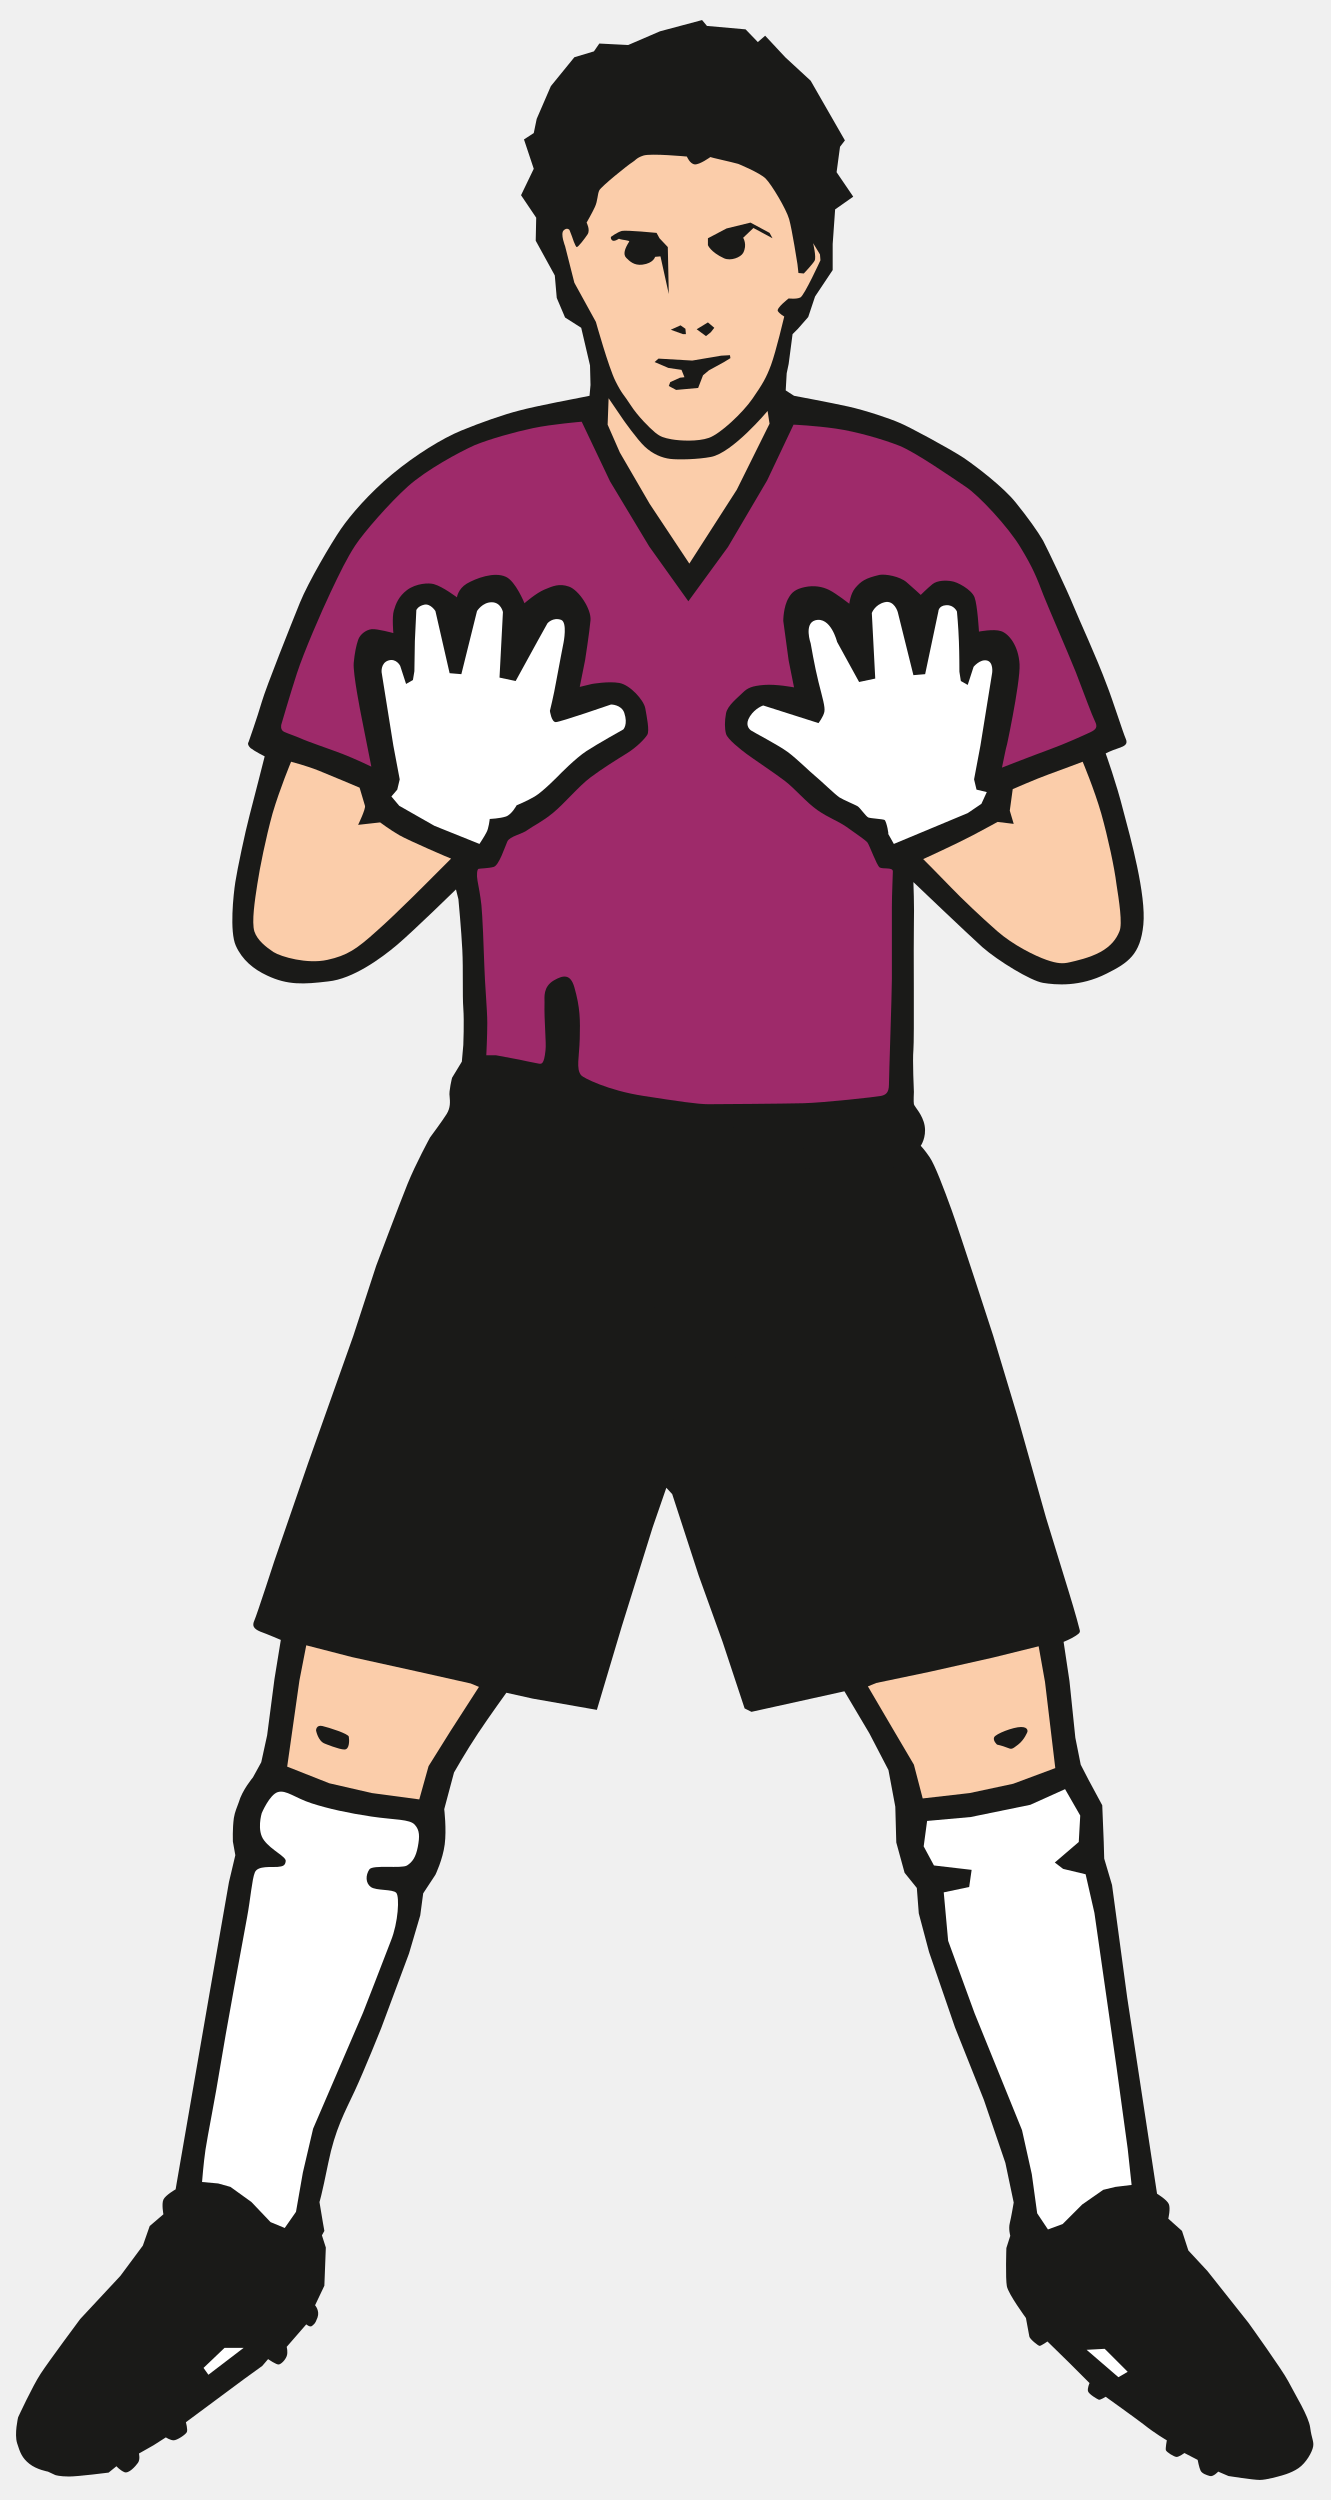
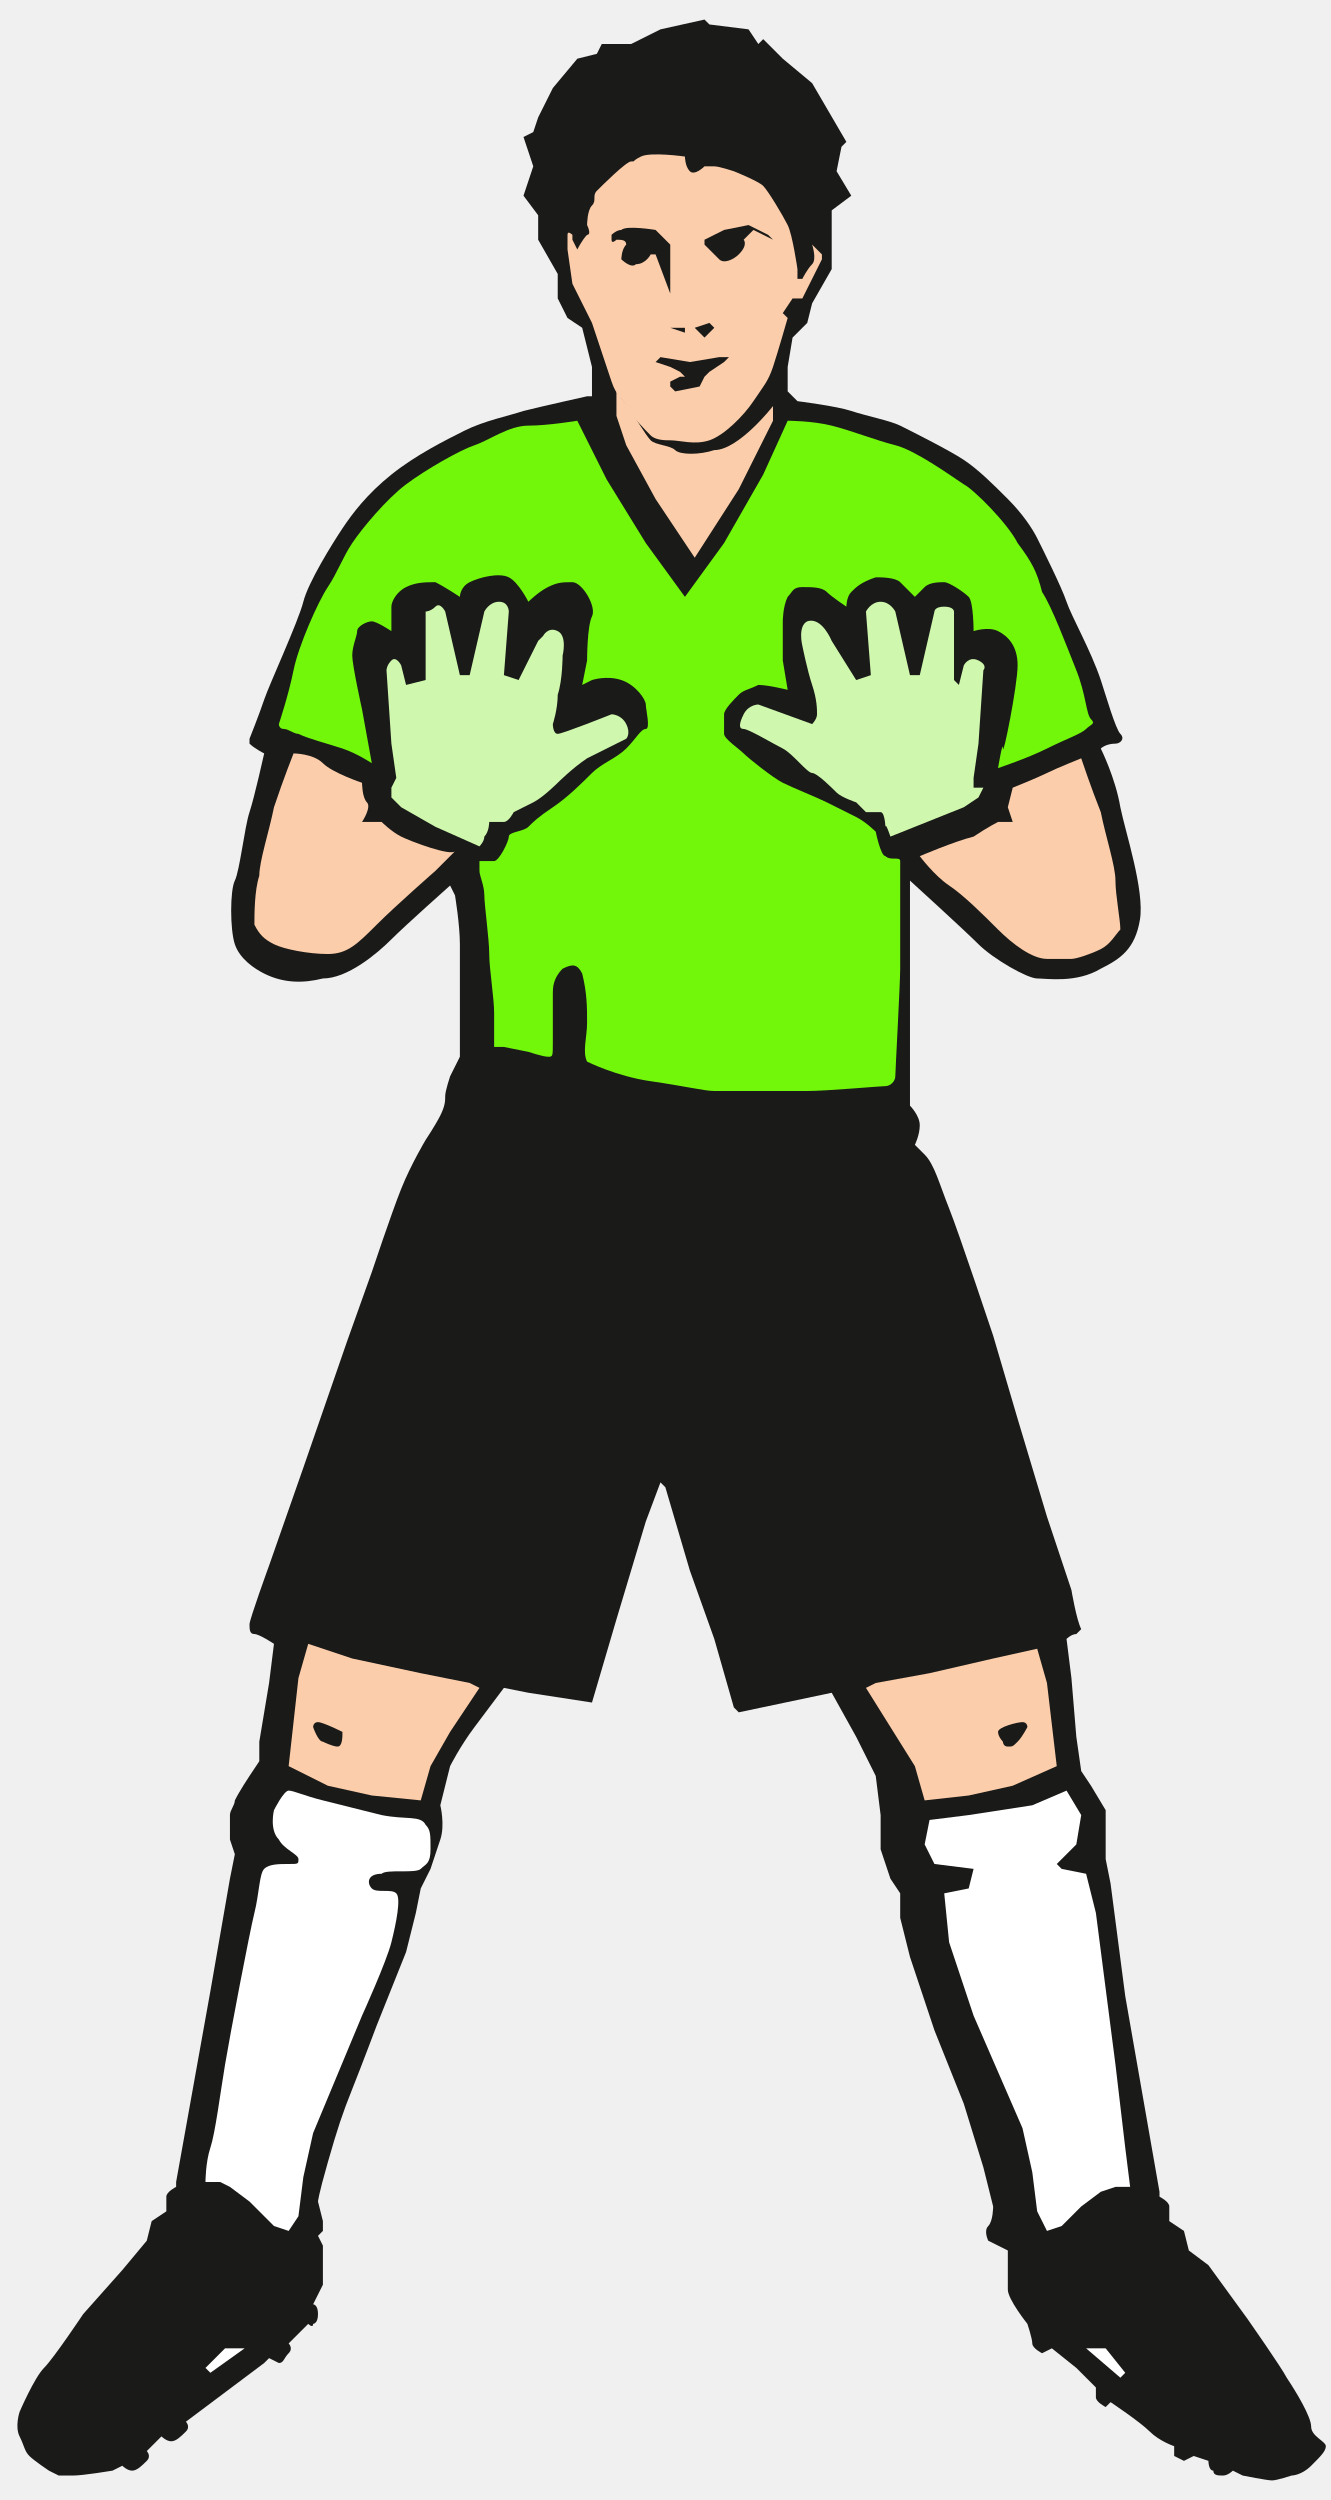
- <svg xmlns="http://www.w3.org/2000/svg" version="1.1" id="Ebene_1" x="0px" y="0px" width="27.2px" height="51.1px" viewBox="0 0 27.2 51.1" style="enable-background:new 0 0 27.2 51.1;" xml:space="preserve">
+ <svg xmlns="http://www.w3.org/2000/svg" version="1.1" id="Ebene_1" x="0px" y="0px" viewBox="0 0 27.2 51.1" style="enable-background:new 0 0 27.2 51.1;" xml:space="preserve">
  <style type="text/css">
- 
	.st0{fill-rule:evenodd;clip-rule:evenodd;fill:#1A1A18;}
	.st1{fill-rule:evenodd;clip-rule:evenodd;fill:#FBCDAA;}
	.st2{fill-rule:evenodd;clip-rule:evenodd;fill:#FFFFFF;}
- 	.st3{fill-rule:evenodd;clip-rule:evenodd;fill:#9E2A6A;}
- 
+ 	.st3{fill-rule:evenodd;clip-rule:evenodd;fill:#CFF7AD;}
+ 	.st4{fill-rule:evenodd;clip-rule:evenodd;fill:#72F70B;}
</style>
-   <path class="st0" d="M26.78,49.62c-0.03-0.23-0.3-0.66-0.45-0.95c-0.12-0.23-0.81-1.19-0.81-1.19l-0.84-1.06L24.29,46l-0.13-0.4  l-0.28-0.25c0,0,0.05-0.21,0.01-0.3c-0.04-0.09-0.24-0.21-0.24-0.21l-0.02-0.13l-0.59-3.88l-0.31-2.3l-0.16-0.54l-0.01-0.35  l-0.03-0.74l-0.28-0.52l-0.16-0.31l-0.11-0.55l-0.12-1.16l-0.12-0.8c0,0,0.15-0.06,0.24-0.12c0.04-0.03,0.11-0.06,0.09-0.12  c-0.06-0.25-0.22-0.77-0.22-0.77l-0.47-1.53l-0.58-2.06L20.3,27.3c0,0-0.69-2.13-0.85-2.57s-0.34-0.92-0.45-1.08  s-0.18-0.23-0.18-0.23s0.12-0.17,0.08-0.41c-0.04-0.23-0.21-0.39-0.22-0.44s0-0.25,0-0.25s-0.03-0.65-0.01-0.86s0-2.2,0.01-2.56  s-0.01-0.87-0.01-0.87s1.1,1.05,1.41,1.33c0.32,0.28,0.99,0.69,1.24,0.73c0.25,0.04,0.75,0.09,1.3-0.19c0.44-0.22,0.69-0.39,0.75-1  c0.06-0.61-0.26-1.77-0.41-2.33c-0.14-0.56-0.36-1.17-0.36-1.17s0.09-0.05,0.27-0.11c0.12-0.04,0.19-0.08,0.14-0.19  s-0.28-0.83-0.38-1.08c-0.23-0.62-0.56-1.32-0.69-1.64c-0.13-0.32-0.52-1.14-0.62-1.33c-0.11-0.19-0.31-0.47-0.56-0.78  s-0.77-0.71-1.06-0.91c-0.29-0.19-1.14-0.65-1.32-0.72c-0.18-0.08-0.68-0.25-1.04-0.33s-1.11-0.22-1.11-0.22l-0.17-0.11l0.02-0.35  l0.04-0.19l0.08-0.61l0.11-0.11l0.21-0.24l0.14-0.42l0.36-0.54l0-0.53l0.05-0.71l0.37-0.26L17.1,3.52L17.17,3l0.1-0.13l-0.7-1.22  l-0.52-0.48l-0.41-0.44l-0.15,0.13L15.24,0.6l-0.79-0.07l-0.1-0.12l-0.86,0.23l-0.65,0.28l-0.59-0.03l-0.11,0.16l-0.4,0.12  l-0.48,0.59l-0.29,0.67l-0.06,0.29l-0.2,0.13l0.2,0.6l-0.26,0.54l0.31,0.46l-0.01,0.47l0.39,0.71l0.04,0.46l0.17,0.4l0.33,0.21  l0.18,0.77l0.01,0.4l-0.02,0.22l-0.15,0.03c0,0-0.95,0.18-1.28,0.27C10.3,8.47,9.82,8.64,9.43,8.8s-0.94,0.5-1.41,0.89  s-0.85,0.83-1.05,1.12S6.3,11.9,6.13,12.32c-0.17,0.42-0.69,1.72-0.78,2.03c-0.09,0.31-0.27,0.82-0.27,0.82s-0.04,0.04,0.04,0.12  c0.09,0.07,0.29,0.17,0.29,0.17s-0.22,0.87-0.31,1.21s-0.25,1.1-0.29,1.36s-0.12,1.01,0.01,1.3s0.36,0.48,0.64,0.61  c0.42,0.2,0.75,0.18,1.25,0.12c0.5-0.05,1.08-0.47,1.41-0.75s1.2-1.13,1.2-1.13l0.05,0.2c0,0,0.06,0.64,0.08,1.04s0,0.92,0.02,1.19  s0,0.75,0,0.75l-0.03,0.34l-0.2,0.33c0,0-0.07,0.28-0.05,0.38c0.01,0.11,0.02,0.23-0.06,0.36s-0.34,0.48-0.34,0.48  s-0.29,0.53-0.46,0.95s-0.64,1.67-0.64,1.67l-0.47,1.44L6.3,29.9l-0.69,2c0,0-0.36,1.11-0.41,1.22s-0.02,0.17,0.12,0.23  c0.14,0.05,0.42,0.17,0.42,0.17l-0.13,0.8l-0.15,1.15l-0.12,0.55l-0.17,0.31c0,0-0.22,0.26-0.29,0.51c-0.03,0.09-0.08,0.19-0.1,0.32  c-0.03,0.22-0.02,0.48-0.02,0.48l0.05,0.28l-0.13,0.55l-0.4,2.29l-0.67,3.87l-0.02,0.12c0,0-0.21,0.12-0.25,0.21  c-0.04,0.09,0,0.3,0,0.3l-0.28,0.24l-0.14,0.4l-0.46,0.62l-0.82,0.88c0,0-0.64,0.86-0.81,1.12c-0.17,0.26-0.46,0.89-0.46,0.89  s-0.08,0.34-0.02,0.53s0.1,0.3,0.25,0.42s0.38,0.16,0.38,0.16l0.15,0.07c0,0,0.09,0.03,0.28,0.03s0.81-0.08,0.81-0.08l0.16-0.13  c0,0,0.07,0.08,0.16,0.12s0.23-0.12,0.28-0.19s0.02-0.19,0.02-0.19l0.3-0.17l0.25-0.16c0,0,0.09,0.06,0.16,0.06s0.25-0.12,0.27-0.17  s-0.02-0.2-0.02-0.2l1.2-0.89l0.36-0.26l0.12-0.14c0,0,0.17,0.12,0.22,0.11c0.05-0.01,0.13-0.09,0.16-0.17s0-0.19,0-0.19l0.2-0.23  l0.2-0.23c0,0,0.08,0.07,0.12,0.03c0.03-0.03,0.06-0.03,0.11-0.17s-0.05-0.25-0.05-0.25l0.19-0.4l0.03-0.78l-0.08-0.25l0.05-0.09  l-0.03-0.17l-0.07-0.42c0,0,0.04-0.11,0.18-0.8c0.14-0.69,0.34-1.04,0.54-1.47s0.54-1.28,0.54-1.28l0.57-1.53l0.23-0.78l0.06-0.45  l0.25-0.38c0,0,0.15-0.31,0.19-0.62s-0.01-0.72-0.01-0.72l0.2-0.75c0,0,0.25-0.44,0.49-0.8s0.58-0.83,0.58-0.83l0.54,0.12l1.31,0.23  l0.51-1.71l0.63-2.02l0.28-0.81l0.12,0.13l0.54,1.66l0.49,1.36l0.45,1.36l0.14,0.07l1.9-0.42l0.51,0.86l0.39,0.75l0.14,0.75  l0.02,0.73l0.17,0.62l0.25,0.31l0.04,0.52l0.21,0.79l0.53,1.54l0.59,1.48l0.44,1.29l0.17,0.81c0,0-0.05,0.3-0.08,0.42  c-0.03,0.12,0.01,0.26,0.01,0.26l-0.08,0.25c0,0-0.02,0.62,0.01,0.78c0.03,0.16,0.39,0.65,0.39,0.65s0.06,0.33,0.07,0.38  s0.18,0.19,0.21,0.19s0.16-0.09,0.16-0.09l0.45,0.44l0.41,0.41c0,0-0.05,0.11-0.03,0.17s0.19,0.16,0.22,0.17s0.14-0.06,0.14-0.06  s0.6,0.43,0.77,0.56c0.25,0.2,0.48,0.33,0.48,0.33s-0.03,0.16-0.02,0.2s0.17,0.14,0.22,0.14s0.16-0.08,0.16-0.08l0.27,0.14  c0,0,0.03,0.16,0.06,0.22c0.03,0.06,0.12,0.09,0.19,0.11s0.17-0.09,0.17-0.09l0.21,0.09c0,0,0.5,0.08,0.64,0.08s0.41-0.08,0.41-0.08  s0.22-0.05,0.38-0.16c0.16-0.11,0.28-0.33,0.3-0.44S26.81,49.85,26.78,49.62z" />
-   <polygon id="skin-leg-r" class="st1" points="8.55,34.17 9.62,34.41 9.79,34.48 9.21,35.38 8.76,36.1 8.57,36.78 7.6,36.65   6.73,36.45 5.87,36.11 6.12,34.35 6.26,33.63 7.19,33.87 " />
-   <path id="goalie-sock-r" class="st2" d="M7.58,38.57c0.11,0.08,0.45,0.04,0.52,0.12c0.07,0.08,0.04,0.61-0.11,0.98  c-0.14,0.37-0.57,1.47-0.57,1.47L6.4,43.51l-0.21,0.9l-0.14,0.8l-0.23,0.33l-0.29-0.12l-0.39-0.41l-0.43-0.31l-0.25-0.07L4.13,44.6  c0,0,0.03-0.39,0.07-0.66s0.21-1.12,0.3-1.69c0.09-0.57,0.48-2.69,0.55-3.06s0.1-0.78,0.16-0.92s0.34-0.1,0.46-0.11  s0.16-0.03,0.17-0.12c0.01-0.09-0.29-0.22-0.44-0.42c-0.16-0.2-0.05-0.56-0.05-0.56s0.16-0.38,0.33-0.43s0.35,0.12,0.69,0.23  c0.34,0.11,0.75,0.2,1.22,0.27c0.47,0.07,0.79,0.05,0.89,0.17c0.1,0.11,0.1,0.24,0.06,0.45c-0.04,0.21-0.11,0.31-0.22,0.38  c-0.11,0.07-0.7-0.02-0.77,0.08C7.47,38.33,7.47,38.49,7.58,38.57z" />
-   <path class="st0" d="M6.64,35.64c-0.14-0.05-0.18-0.27-0.18-0.27s0-0.12,0.13-0.09c0.13,0.03,0.54,0.16,0.54,0.22  c0.01,0.06,0.02,0.26-0.09,0.26S6.64,35.64,6.64,35.64z" />
-   <path id="goalie-shorts" class="st0" d="M15.57,34.52l-0.19-0.45l-1.26-3.75l-0.35-1.16l-0.01-0.86c0,0,0.12-0.01,0.44-0.12  c0.32-0.11,0.72-0.38,0.91-0.47s0.43-0.2,0.49-0.29c0.04-0.07-0.45-0.15-0.63-0.1c-0.17,0.06-0.83,0.47-0.92,0.4  s-0.25-0.69-0.39-0.83c-0.14-0.14-0.6-0.31-0.61-0.16c-0.01,0.15,0.45,0.71,0.52,0.89c0.07,0.18-0.99,0.03-1.16,0.1  c-0.07,0.03-0.13,0.28,0.01,0.32c0.15,0.04,0.72,0.08,0.8,0.2c0.08,0.12,0.16,1.43,0.16,1.43l-0.52,1.53l-0.96,3.21l-0.7-0.13  l-1.48-0.33l-2.39-0.57c0,0-1.28-0.35-1.39-0.36s-0.21-0.09-0.17-0.2c0.04-0.12,0.45-1.3,0.45-1.3s0.87-2.58,1.04-3.06  c0.17-0.48,0.47-1.33,0.72-2.03c0.25-0.7,0.56-1.62,0.56-1.62s0.46-1.05,0.59-1.25c0.14-0.2,0.27-0.42,0.41-0.47  c0.14-0.05,0.38,0.05,0.73,0.09c0.35,0.04,0.79,0.23,0.88,0.22c0.08-0.01,0-0.33-0.17-0.47c-0.17-0.13-1-0.22-1.2-0.28  c-0.2-0.05-0.16-0.28-0.16-0.28s0.01-0.27,0.16-0.31c0.14-0.04,0.75,0.1,0.95,0.16c0.21,0.05,0.29,0.06,0.5,0.12  c0.21,0.07,0.95,0.43,1.24,0.49c0.29,0.06,1.33,0.17,1.91,0.2c0.58,0.03,1.38,0.02,1.38,0.02l1-0.05l0.62-0.06  c0,0,0.61-0.12,0.75-0.11s0.21,0.14,0.23,0.28s-0.03,0.23-0.14,0.27s-0.66,0.02-0.66,0.02s-1.21,0.06-1.36,0.11  s-0.25,0.11-0.25,0.19s0,0.14,0.14,0.16s1.29,0.06,1.54,0.06s0.42-0.08,0.52-0.07s0.3,0.02,0.38,0.1c0.08,0.08,0.14,0.15,0.22,0.34  c0.08,0.19,0.67,1.71,0.67,1.71L20,27.75l0.98,3.28c0,0,0.5,1.7,0.57,1.86s-0.01,0.17-0.29,0.27s-0.77,0.23-0.77,0.23l-2.72,0.61  L15.57,34.52z" />
-   <polygon class="st2" points="4.16,48.4 4.59,47.99 4.98,47.99 4.26,48.54 " />
-   <polygon id="skin-leg-l" class="st1" points="19.01,34.17 17.91,34.4 17.74,34.47 18.25,35.34 18.68,36.07 18.86,36.76 19.82,36.65   20.71,36.46 21.57,36.14 21.36,34.38 21.23,33.65 20.3,33.88 " />
-   <polygon id="goalie-sock-l" class="st2" points="19.81,38.57 19.29,38.68 19.38,39.67 19.92,41.15 20.89,43.54 21.09,44.44   21.2,45.24 21.42,45.57 21.72,45.46 22.12,45.06 22.55,44.76 22.8,44.7 23.13,44.66 23.05,43.92 22.82,42.24 22.37,39.1   22.19,38.31 21.73,38.2 21.56,38.07 22.05,37.65 22.08,37.11 21.77,36.57 21.06,36.89 19.84,37.14 18.95,37.22 18.88,37.74   19.09,38.13 19.86,38.22 " />
-   <path class="st0" d="M20.58,35.72c0.1,0.04,0.1,0.04,0.23-0.06C20.94,35.56,21,35.4,21,35.4s0.03-0.1-0.13-0.1s-0.52,0.14-0.55,0.21  s0.06,0.15,0.06,0.15S20.48,35.68,20.58,35.72z" />
-   <polygon class="st2" points="22.58,48.01 22.21,48.03 22.86,48.59 23.05,48.48 " />
-   <path id="skin-arm-l" class="st1" d="M19.89,17.07c0.34-0.18,0.5-0.27,0.5-0.27l0.33,0.04l-0.08-0.27l0.06-0.44  c0,0,0.48-0.21,0.73-0.3s0.7-0.26,0.7-0.26s0.24,0.57,0.38,1.06c0.14,0.5,0.27,1.11,0.31,1.44c0.05,0.32,0.13,0.82,0.06,0.97  c-0.06,0.15-0.17,0.3-0.39,0.42c-0.22,0.12-0.5,0.18-0.63,0.21c-0.13,0.03-0.24,0.03-0.47-0.05c-0.23-0.08-0.68-0.3-1.01-0.59  c-0.33-0.29-0.72-0.66-0.95-0.9s-0.56-0.57-0.56-0.57S19.55,17.25,19.89,17.07z" />
-   <path class="st2" d="M20.04,15.24l-0.13,0.69l0.05,0.21l0.21,0.05l-0.11,0.24l-0.28,0.19l-1.51,0.63c0,0-0.15-0.27-0.12-0.21  c0.03,0.06-0.03-0.26-0.07-0.28c-0.04-0.02-0.27-0.03-0.33-0.05c-0.05-0.02-0.17-0.2-0.22-0.23c-0.05-0.03-0.29-0.13-0.37-0.18  s-0.4-0.36-0.5-0.44s-0.37-0.35-0.56-0.49s-0.71-0.41-0.75-0.44s-0.13-0.12-0.02-0.29s0.27-0.22,0.27-0.22l1.13,0.36  c0,0,0.1-0.13,0.12-0.23c0.02-0.1-0.04-0.29-0.12-0.61s-0.16-0.79-0.16-0.79s-0.14-0.4,0.09-0.47c0.32-0.09,0.45,0.44,0.45,0.44  l0.45,0.82l0.33-0.07l-0.07-1.34c0,0,0.06-0.17,0.26-0.22s0.27,0.2,0.27,0.2l0.32,1.29l0.24-0.02l0.27-1.28c0,0,0-0.12,0.16-0.13  s0.22,0.13,0.22,0.13s0.03,0.31,0.04,0.61c0.01,0.24,0.01,0.62,0.01,0.62l0.03,0.19l0.14,0.08l0.12-0.37c0,0,0.13-0.16,0.27-0.13  s0.11,0.25,0.11,0.25L20.04,15.24z" />
-   <path id="skin-arm-r" class="st1" d="M8.16,17.07c-0.19-0.11-0.39-0.26-0.39-0.26l-0.45,0.05c0,0,0.16-0.33,0.14-0.39  S7.35,16.1,7.35,16.1s-0.59-0.25-0.84-0.35s-0.56-0.18-0.56-0.18s-0.23,0.55-0.38,1.06c-0.14,0.51-0.26,1.11-0.31,1.44  c-0.05,0.32-0.12,0.78-0.06,0.97c0.06,0.18,0.24,0.32,0.39,0.42c0.16,0.1,0.69,0.25,1.1,0.16c0.41-0.09,0.6-0.22,1.01-0.59  c0.41-0.36,1.16-1.12,1.16-1.12l0.36-0.36C9.21,17.55,8.35,17.18,8.16,17.07z" />
-   <path id="goalie-jersey" class="st3" d="M21.99,13.74c-0.19-0.47-0.54-1.27-0.66-1.57c-0.14-0.37-0.22-0.57-0.47-0.98  c-0.25-0.42-0.86-1.07-1.12-1.24c-0.27-0.18-1.03-0.71-1.36-0.84c-0.33-0.13-0.88-0.29-1.3-0.35c-0.42-0.06-0.86-0.08-0.86-0.08  l-0.54,1.14l-0.8,1.36l-0.81,1.11l-0.8-1.12l-0.8-1.33l-0.58-1.22c0,0-0.61,0.05-0.99,0.13c-0.38,0.08-0.88,0.22-1.2,0.35  c-0.31,0.14-0.98,0.5-1.36,0.84c-0.38,0.34-0.91,0.95-1.08,1.21s-0.31,0.55-0.5,0.95s-0.55,1.23-0.69,1.66s-0.32,1.05-0.32,1.05  s-0.03,0.11,0.06,0.15s0.24,0.09,0.33,0.13c0.15,0.07,0.6,0.22,0.86,0.32c0.26,0.1,0.59,0.26,0.59,0.26h0l-0.21-1.06  c0,0-0.17-0.85-0.15-1.06s0.05-0.35,0.09-0.47s0.17-0.21,0.28-0.22s0.44,0.08,0.44,0.08s-0.03-0.33,0.01-0.46  c0.04-0.14,0.1-0.29,0.27-0.42c0.19-0.14,0.45-0.15,0.55-0.12c0.18,0.05,0.47,0.27,0.47,0.27s0.02-0.17,0.2-0.28  c0.19-0.11,0.56-0.25,0.8-0.14c0.2,0.09,0.38,0.54,0.38,0.54s0.24-0.21,0.41-0.28s0.3-0.13,0.5-0.06c0.2,0.07,0.46,0.46,0.44,0.69  s-0.11,0.81-0.11,0.81l-0.11,0.55l0.25-0.06c0,0,0.34-0.06,0.56-0.02s0.5,0.35,0.53,0.52s0.09,0.46,0.04,0.54s-0.21,0.25-0.42,0.38  s-0.5,0.31-0.74,0.49c-0.24,0.18-0.53,0.53-0.76,0.72s-0.41,0.27-0.52,0.35c-0.11,0.09-0.37,0.13-0.42,0.24s-0.17,0.49-0.28,0.52  s-0.28,0.03-0.31,0.04s-0.04,0.13-0.02,0.24s0.06,0.31,0.08,0.5s0.05,0.89,0.06,1.25s0.06,0.89,0.06,1.16s-0.02,0.66-0.02,0.66h0.2  l0.48,0.09c0,0,0.27,0.06,0.39,0.08c0.06,0.01,0.11,0.02,0.14-0.27c0.02-0.16-0.03-0.59-0.02-0.98c0-0.11-0.03-0.32,0.19-0.45  c0.19-0.11,0.34-0.14,0.42,0.14c0.12,0.42,0.12,0.67,0.11,1.05s-0.08,0.62,0.03,0.75c0.04,0.05,0.55,0.31,1.27,0.42  c0.71,0.11,1.11,0.17,1.33,0.17s1.52-0.01,1.94-0.02s1.5-0.13,1.59-0.15s0.16-0.06,0.16-0.23s0.06-1.86,0.06-2.16s0-1.2,0-1.47  s0.02-0.64,0.02-0.73s-0.21-0.04-0.27-0.08c-0.06-0.04-0.21-0.46-0.25-0.51s-0.25-0.19-0.43-0.32c-0.19-0.13-0.36-0.18-0.59-0.34  c-0.23-0.16-0.46-0.44-0.67-0.6s-0.66-0.46-0.78-0.55s-0.39-0.3-0.42-0.41s-0.03-0.26,0-0.42s0.24-0.32,0.34-0.42  s0.19-0.14,0.44-0.16c0.25-0.02,0.61,0.05,0.61,0.05l-0.11-0.55l-0.11-0.81c0,0,0-0.29,0.11-0.47c0.06-0.11,0.14-0.18,0.33-0.22  c0.19-0.04,0.36-0.01,0.5,0.06c0.14,0.07,0.41,0.28,0.41,0.28s0.02-0.2,0.12-0.32c0.12-0.14,0.2-0.2,0.5-0.27  c0.12-0.02,0.41,0.03,0.55,0.15c0.14,0.12,0.29,0.26,0.29,0.26s0.13-0.13,0.24-0.22c0.1-0.08,0.28-0.08,0.39-0.06  c0.11,0.01,0.41,0.17,0.47,0.33s0.09,0.7,0.09,0.7s0.3-0.06,0.45-0.01c0.16,0.05,0.36,0.3,0.38,0.68c0.02,0.38-0.31,1.9-0.27,1.69  s-0.09,0.42-0.09,0.42l0,0c0,0,0.64-0.25,0.97-0.37s0.7-0.29,0.83-0.35s0.16-0.11,0.1-0.23S22.17,14.21,21.99,13.74z" />
-   <path class="st2" d="M8.04,15.24l0.13,0.69l-0.05,0.21L8,16.28l0.16,0.19l0.72,0.41l0.92,0.37c0,0,0.1-0.15,0.14-0.23  c0.05-0.08,0.07-0.28,0.07-0.28s0.21-0.01,0.33-0.05c0.12-0.04,0.22-0.23,0.22-0.23s0.2-0.08,0.37-0.18c0.17-0.1,0.5-0.44,0.5-0.44  s0.33-0.34,0.56-0.49c0.23-0.15,0.75-0.44,0.75-0.44s0.1-0.1,0.02-0.34c-0.06-0.17-0.27-0.17-0.27-0.17s-1.04,0.36-1.13,0.36  c-0.09,0-0.12-0.23-0.12-0.23s0.08-0.32,0.13-0.61c0.06-0.33,0.15-0.79,0.15-0.79s0.08-0.41-0.05-0.46  c-0.17-0.06-0.28,0.07-0.28,0.07l-0.2,0.36l-0.45,0.82l-0.33-0.07l0.07-1.34c0,0-0.04-0.2-0.23-0.2s-0.3,0.18-0.3,0.18l-0.32,1.29  l-0.24-0.02L8.9,12.49c0,0-0.1-0.16-0.23-0.13s-0.16,0.11-0.16,0.11L8.48,13.1l-0.01,0.62L8.44,13.9L8.3,13.98l-0.12-0.37  c0,0-0.08-0.16-0.24-0.11S7.8,13.74,7.8,13.74L8.04,15.24z" />
-   <path id="skin-face" class="st1" d="M11.74,5.78l0.44,0.8c0,0,0.26,0.93,0.4,1.21s0.17,0.27,0.31,0.49s0.39,0.47,0.5,0.56  s0.18,0.11,0.34,0.14c0.17,0.03,0.53,0.05,0.76-0.03s0.69-0.51,0.89-0.8c0.2-0.29,0.28-0.42,0.38-0.69s0.27-0.99,0.27-0.99  s-0.09-0.05-0.13-0.11s0.22-0.26,0.22-0.26s0.16,0.02,0.24-0.02s0.41-0.76,0.41-0.76L16.76,5.2l-0.14-0.23c0,0,0.07,0.29,0.03,0.36  s-0.22,0.26-0.22,0.26l-0.11-0.01L16.3,5.4c0,0-0.11-0.71-0.17-0.92s-0.36-0.71-0.48-0.83s-0.56-0.3-0.56-0.3s-0.27-0.07-0.37-0.09  c-0.1-0.02-0.2-0.05-0.2-0.05S14.3,3.37,14.2,3.36S14.04,3.2,14.04,3.2s-0.74-0.07-0.89-0.02s-0.16,0.1-0.23,0.14  s-0.63,0.49-0.67,0.57s-0.03,0.21-0.09,0.34c-0.06,0.13-0.17,0.32-0.17,0.32s0.08,0.15,0.02,0.24c-0.06,0.09-0.19,0.26-0.22,0.26  s-0.1-0.22-0.1-0.22L11.64,4.7c0,0-0.05-0.06-0.12,0.01c-0.07,0.07,0.03,0.32,0.03,0.32L11.74,5.78L11.74,5.78z" />
-   <path id="skin-neck" class="st1" d="M15.06,10.01l0.67-1.35L15.72,8.6L15.69,8.4c0,0-0.72,0.86-1.16,0.94  c-0.26,0.05-0.66,0.06-0.83,0.04s-0.36-0.1-0.52-0.25s-0.44-0.55-0.44-0.55l-0.3-0.44l-0.02,0.54l0.25,0.57l0.61,1.05l0.81,1.22  L15.06,10.01z" />
-   <polygon class="st0" points="14.02,6.83 14.01,6.72 13.91,6.65 13.71,6.74 13.96,6.83 " />
-   <polygon class="st0" points="14.53,6.79 14.6,6.7 14.47,6.59 14.24,6.73 14.43,6.87 " />
-   <path class="st0" d="M12.65,4.88c0.07,0.03,0.23,0.03,0.21,0.06c-0.09,0.14-0.13,0.26-0.06,0.33c0.07,0.07,0.16,0.16,0.33,0.14  c0.23-0.03,0.26-0.16,0.26-0.16l0.11-0.01l0.17,0.77l-0.02-0.96l-0.17-0.18l-0.06-0.11c0,0-0.61-0.06-0.71-0.04  c-0.1,0.03-0.22,0.12-0.22,0.12s-0.02,0.03,0.02,0.07S12.65,4.88,12.65,4.88S12.58,4.85,12.65,4.88z" />
-   <path class="st0" d="M15.19,4.86l0.21-0.2l0.39,0.21l-0.06-0.11l-0.39-0.21l-0.49,0.12l-0.38,0.2l0,0.14c0,0,0.05,0.14,0.33,0.27  c0.14,0.06,0.34-0.02,0.39-0.11C15.28,5,15.19,4.86,15.19,4.86z" />
-   <polygon class="st0" points="13.93,7.56 13.99,7.71 13.9,7.72 13.7,7.81 13.67,7.89 13.82,7.97 14.27,7.93 14.37,7.67 14.49,7.57   14.8,7.4 14.93,7.32 14.92,7.26 14.74,7.27 14.15,7.37 13.46,7.33 13.38,7.4 13.66,7.52 " />
-   <path id="hair" class="st0" d="M11.01,3.95l0.22-0.49l-0.18-0.51l0.17-0.11l0.07-0.34l0.27-0.62l0.42-0.46l0.36-0.11l0.1-0.14  l0.47,0.04l0.64-0.25l0.69-0.24l0.09,0.11l0.73,0.06l0.46,0.33l0.13-0.12l0.27,0.35l0.39,0.33l0.66,1.03l-0.09,0.11l-0.06,0.53  l0.26,0.42l-0.29,0.24l0,0.5l-0.12-0.15l-0.19,0.07c0,0-0.18-0.53-0.26-0.68c-0.12-0.23-0.32-0.51-0.45-0.62  c-0.14-0.11-0.66-0.26-0.66-0.26l-0.36-0.08l-0.2-0.05l-0.25,0.14l-0.16-0.15l-1.05-0.01c0,0-0.14,0.06-0.23,0.13  c-0.09,0.07-0.81,0.6-0.83,0.68C12,3.73,11.98,3.94,11.9,4.05c-0.07,0.12-0.11,0.19-0.15,0.27c0,0.01-0.18-0.06-0.18-0.06  s-0.34,0.23-0.28,0.46c-0.02,0.06,0.02,0.13,0,0.18l-0.09-0.19l0.01-0.46L11.01,3.95z" />
+   <path class="st0" d="M26.8,49.6c0-0.2-0.3-0.7-0.5-1c-0.1-0.2-0.8-1.2-0.8-1.2l-0.8-1.1L24.3,46l-0.1-0.4l-0.3-0.2c0,0,0-0.2,0-0.3  c0-0.1-0.2-0.2-0.2-0.2l0-0.1L23,40.8l-0.3-2.3L22.6,38l0-0.3l0-0.7l-0.3-0.5l-0.2-0.3L22,35.5l-0.1-1.2l-0.1-0.8  c0,0,0.1-0.1,0.2-0.1c0,0,0.1-0.1,0.1-0.1c-0.1-0.2-0.2-0.8-0.2-0.8L21.4,31L20.8,29l-0.5-1.7c0,0-0.7-2.1-0.9-2.6s-0.3-0.9-0.5-1.1  s-0.2-0.2-0.2-0.2s0.1-0.2,0.1-0.4c0-0.2-0.2-0.4-0.2-0.4s0-0.2,0-0.2s0-0.6,0-0.9s0-2.2,0-2.6s0-0.9,0-0.9s1.1,1,1.4,1.3  c0.3,0.3,1,0.7,1.2,0.7c0.2,0,0.8,0.1,1.3-0.2c0.4-0.2,0.7-0.4,0.8-1s-0.3-1.8-0.4-2.3c-0.1-0.6-0.4-1.2-0.4-1.2s0.1-0.1,0.3-0.1  c0.1,0,0.2-0.1,0.1-0.2s-0.3-0.8-0.4-1.1c-0.2-0.6-0.6-1.3-0.7-1.6c-0.1-0.3-0.5-1.1-0.6-1.3c-0.1-0.2-0.3-0.5-0.6-0.8  S20,9.6,19.7,9.4c-0.3-0.2-1.1-0.6-1.3-0.7c-0.2-0.1-0.7-0.2-1-0.3s-1.1-0.2-1.1-0.2L16.1,8l0-0.3l0-0.2l0.1-0.6l0.1-0.1l0.2-0.2  l0.1-0.4L17,5.5V5l0-0.7L17.4,4l-0.3-0.5L17.2,3l0.1-0.1l-0.7-1.2L16,1.2l-0.4-0.4l-0.1,0.1l-0.2-0.3l-0.8-0.1l-0.1-0.1l-0.9,0.2  l-0.6,0.3l-0.6,0l-0.1,0.2l-0.4,0.1l-0.5,0.6L11,2.4l-0.1,0.3l-0.2,0.1l0.2,0.6L10.7,4L11,4.4l0,0.5l0.4,0.7l0,0.5l0.2,0.4l0.3,0.2  l0.2,0.8l0,0.4l0,0.2l-0.1,0c0,0-0.9,0.2-1.3,0.3c-0.3,0.1-0.8,0.2-1.2,0.4S8.5,9.3,8,9.7S7.2,10.5,7,10.8s-0.7,1.1-0.8,1.5  s-0.7,1.7-0.8,2c-0.1,0.3-0.3,0.8-0.3,0.8s0,0,0,0.1c0.1,0.1,0.3,0.2,0.3,0.2s-0.2,0.9-0.3,1.2S4.9,17.8,4.8,18s-0.1,1,0,1.3  s0.4,0.5,0.6,0.6c0.4,0.2,0.8,0.2,1.2,0.1c0.5,0,1.1-0.5,1.4-0.8c0.3-0.3,1.2-1.1,1.2-1.1l0.1,0.2c0,0,0.1,0.6,0.1,1s0,0.9,0,1.2  s0,0.8,0,0.8l0,0.3L9.2,22c0,0-0.1,0.3-0.1,0.4c0,0.1,0,0.2-0.1,0.4s-0.3,0.5-0.3,0.5s-0.3,0.5-0.5,1s-0.6,1.7-0.6,1.7l-0.5,1.4  l-0.9,2.6l-0.7,2c0,0-0.4,1.1-0.4,1.2s0,0.2,0.1,0.2c0.1,0,0.4,0.2,0.4,0.2l-0.1,0.8l-0.2,1.2L5.3,36l-0.2,0.3c0,0-0.2,0.3-0.3,0.5  c0,0.1-0.1,0.2-0.1,0.3c0,0.2,0,0.5,0,0.5l0.1,0.3l-0.1,0.5l-0.4,2.3l-0.7,3.9l0,0.1c0,0-0.2,0.1-0.2,0.2s0,0.3,0,0.3l-0.3,0.2  l-0.1,0.4l-0.5,0.6l-0.8,0.9c0,0-0.6,0.9-0.8,1.1s-0.5,0.9-0.5,0.9s-0.1,0.3,0,0.5s0.1,0.3,0.2,0.4S1,50.5,1,50.5l0.2,0.1  c0,0,0.1,0,0.3,0s0.8-0.1,0.8-0.1l0.2-0.1c0,0,0.1,0.1,0.2,0.1s0.2-0.1,0.3-0.2s0-0.2,0-0.2L3.1,50l0.2-0.2c0,0,0.1,0.1,0.2,0.1  s0.2-0.1,0.3-0.2s0-0.2,0-0.2L5,48.6l0.4-0.3l0.1-0.1c0,0,0.2,0.1,0.2,0.1c0.1,0,0.1-0.1,0.2-0.2s0-0.2,0-0.2l0.2-0.2l0.2-0.2  c0,0,0.1,0.1,0.1,0c0,0,0.1,0,0.1-0.2s-0.1-0.2-0.1-0.2l0.2-0.4l0-0.8l-0.1-0.2l0.1-0.1l0-0.2L6.5,45c0,0,0-0.1,0.2-0.8  s0.3-1,0.5-1.5s0.5-1.3,0.5-1.3l0.6-1.5l0.2-0.8l0.1-0.5l0.2-0.4c0,0,0.1-0.3,0.2-0.6s0-0.7,0-0.7l0.2-0.8c0,0,0.2-0.4,0.5-0.8  s0.6-0.8,0.6-0.8l0.5,0.1l1.3,0.2l0.5-1.7l0.6-2l0.3-0.8l0.1,0.1l0.5,1.7l0.5,1.4l0.4,1.4l0.1,0.1l1.9-0.4l0.5,0.9l0.4,0.8l0.1,0.8  l0,0.7l0.2,0.6l0.2,0.3l0,0.5l0.2,0.8l0.5,1.5l0.6,1.5l0.4,1.3l0.2,0.8c0,0,0,0.3-0.1,0.4s0,0.3,0,0.3L20.6,46c0,0,0,0.6,0,0.8  s0.4,0.7,0.4,0.7s0.1,0.3,0.1,0.4s0.2,0.2,0.2,0.2s0.2-0.1,0.2-0.1l0.5,0.4l0.4,0.4c0,0,0,0.1,0,0.2s0.2,0.2,0.2,0.2  s0.1-0.1,0.1-0.1s0.6,0.4,0.8,0.6c0.2,0.2,0.5,0.3,0.5,0.3s0,0.2,0,0.2s0.2,0.1,0.2,0.1s0.2-0.1,0.2-0.1l0.3,0.1c0,0,0,0.2,0.1,0.2  c0,0.1,0.1,0.1,0.2,0.1s0.2-0.1,0.2-0.1l0.2,0.1c0,0,0.5,0.1,0.6,0.1s0.4-0.1,0.4-0.1s0.2,0,0.4-0.2s0.3-0.3,0.3-0.4  S26.8,49.8,26.8,49.6z" />
+   <polygon id="skin-leg-r" class="st1" points="8.6,34.2 9.6,34.4 9.8,34.5 9.2,35.4 8.8,36.1 8.6,36.8 7.6,36.7 6.7,36.5 5.9,36.1   6.1,34.3 6.3,33.6 7.2,33.9 " />
+   <path id="goalie-sock-r" class="st2" d="M7.6,38.6c0.1,0.1,0.4,0,0.5,0.1c0.1,0.1,0,0.6-0.1,1c-0.1,0.4-0.6,1.5-0.6,1.5l-1,2.4  l-0.2,0.9l-0.1,0.8l-0.2,0.3l-0.3-0.1L5.1,45l-0.4-0.3l-0.2-0.1l-0.3,0c0,0,0-0.4,0.1-0.7s0.2-1.1,0.3-1.7s0.5-2.7,0.6-3.1  s0.1-0.8,0.2-0.9s0.3-0.1,0.5-0.1s0.2,0,0.2-0.1s-0.3-0.2-0.4-0.4c-0.2-0.2-0.1-0.6-0.1-0.6s0.2-0.4,0.3-0.4s0.3,0.1,0.7,0.2  s0.8,0.2,1.2,0.3c0.5,0.1,0.8,0,0.9,0.2c0.1,0.1,0.1,0.2,0.1,0.5s-0.1,0.3-0.2,0.4c-0.1,0.1-0.7,0-0.8,0.1  C7.5,38.3,7.5,38.5,7.6,38.6z" />
+   <path class="st0" d="M6.6,35.6c-0.1,0-0.2-0.3-0.2-0.3s0-0.1,0.1-0.1s0.5,0.2,0.5,0.2c0,0.1,0,0.3-0.1,0.3S6.6,35.6,6.6,35.6z" />
+   <path id="goalie-shorts" class="st0" d="M15.6,34.5l-0.2-0.5l-1.3-3.8l-0.4-1.2l0-0.9c0,0,0.1,0,0.4-0.1s0.7-0.4,0.9-0.5  s0.4-0.2,0.5-0.3c0-0.1-0.4-0.1-0.6-0.1c-0.2,0.1-0.8,0.5-0.9,0.4s-0.2-0.7-0.4-0.8s-0.6-0.3-0.6-0.2c0,0.1,0.4,0.7,0.5,0.9  s-1,0-1.2,0.1c-0.1,0-0.1,0.3,0,0.3c0.1,0,0.7,0.1,0.8,0.2s0.2,1.4,0.2,1.4l-0.5,1.5l-1,3.2l-0.7-0.1l-1.5-0.3l-2.4-0.6  c0,0-1.3-0.3-1.4-0.4s-0.2-0.1-0.2-0.2c0-0.1,0.4-1.3,0.4-1.3s0.9-2.6,1-3.1s0.5-1.3,0.7-2s0.6-1.6,0.6-1.6s0.5-1,0.6-1.2  c0.1-0.2,0.3-0.4,0.4-0.5c0.1,0,0.4,0,0.7,0.1c0.4,0,0.8,0.2,0.9,0.2c0.1,0,0-0.3-0.2-0.5c-0.2-0.1-1-0.2-1.2-0.3  c-0.2,0-0.2-0.3-0.2-0.3s0-0.3,0.2-0.3c0.1,0,0.8,0.1,0.9,0.2c0.2,0,0.3,0.1,0.5,0.1c0.2,0.1,0.9,0.4,1.2,0.5s1.3,0.2,1.9,0.2  s1.4,0,1.4,0l1,0l0.6-0.1c0,0,0.6-0.1,0.8-0.1s0.2,0.1,0.2,0.3s0,0.2-0.1,0.3s-0.7,0-0.7,0s-1.2,0.1-1.4,0.1s-0.2,0.1-0.2,0.2  s0,0.1,0.1,0.2s1.3,0.1,1.5,0.1s0.4-0.1,0.5-0.1s0.3,0,0.4,0.1s0.1,0.1,0.2,0.3s0.7,1.7,0.7,1.7l0.6,1.8l1,3.3c0,0,0.5,1.7,0.6,1.9  s0,0.2-0.3,0.3s-0.8,0.2-0.8,0.2L17.8,34L15.6,34.5z" />
+   <polygon class="st2" points="4.2,48.4 4.6,48 5,48 4.3,48.5 " />
+   <polygon id="skin-leg-l" class="st1" points="19,34.2 17.9,34.4 17.7,34.5 18.2,35.3 18.7,36.1 18.9,36.8 19.8,36.7 20.7,36.5   21.6,36.1 21.4,34.4 21.2,33.7 20.3,33.9 " />
+   <polygon id="goalie-sock-l" class="st2" points="19.8,38.6 19.3,38.7 19.4,39.7 19.9,41.2 20.9,43.5 21.1,44.4 21.2,45.2 21.4,45.6   21.7,45.5 22.1,45.1 22.5,44.8 22.8,44.7 23.1,44.7 23,43.9 22.8,42.2 22.4,39.1 22.2,38.3 21.7,38.2 21.6,38.1 22,37.7 22.1,37.1   21.8,36.6 21.1,36.9 19.8,37.1 19,37.2 18.9,37.7 19.1,38.1 19.9,38.2 " />
+   <path class="st0" d="M20.6,35.7c0.1,0,0.1,0,0.2-0.1c0.1-0.1,0.2-0.3,0.2-0.3s0-0.1-0.1-0.1s-0.5,0.1-0.5,0.2s0.1,0.2,0.1,0.2  S20.5,35.7,20.6,35.7z" />
+   <polygon class="st2" points="22.6,48 22.2,48 22.9,48.6 23,48.5 " />
+   <path id="skin-arm-l" class="st1" d="M19.9,17.1c0.3-0.2,0.5-0.3,0.5-0.3l0.3,0l-0.1-0.3l0.1-0.4c0,0,0.5-0.2,0.7-0.3  s0.7-0.3,0.7-0.3s0.2,0.6,0.4,1.1c0.1,0.5,0.3,1.1,0.3,1.4c0,0.3,0.1,0.8,0.1,1c-0.1,0.1-0.2,0.3-0.4,0.4s-0.5,0.2-0.6,0.2  c-0.1,0-0.2,0-0.5,0s-0.7-0.3-1-0.6s-0.7-0.7-1-0.9s-0.6-0.6-0.6-0.6S19.5,17.2,19.9,17.1z" />
+   <path class="st3" d="M20,15.2l-0.1,0.7l0,0.2l0.2,0l-0.1,0.2l-0.3,0.2l-1.5,0.6c0,0-0.1-0.3-0.1-0.2c0,0.1,0-0.3-0.1-0.3  c0,0-0.3,0-0.3,0c0,0-0.2-0.2-0.2-0.2c0,0-0.3-0.1-0.4-0.2s-0.4-0.4-0.5-0.4s-0.4-0.4-0.6-0.5s-0.7-0.4-0.8-0.4s-0.1-0.1,0-0.3  s0.3-0.2,0.3-0.2l1.1,0.4c0,0,0.1-0.1,0.1-0.2c0-0.1,0-0.3-0.1-0.6s-0.2-0.8-0.2-0.8s-0.1-0.4,0.1-0.5c0.3-0.1,0.5,0.4,0.5,0.4  l0.5,0.8l0.3-0.1l-0.1-1.3c0,0,0.1-0.2,0.3-0.2s0.3,0.2,0.3,0.2l0.3,1.3l0.2,0l0.3-1.3c0,0,0-0.1,0.2-0.1s0.2,0.1,0.2,0.1  s0,0.3,0,0.6c0,0.2,0,0.6,0,0.6l0,0.2l0.1,0.1l0.1-0.4c0,0,0.1-0.2,0.3-0.1s0.1,0.2,0.1,0.2L20,15.2z" />
+   <path id="skin-arm-r" class="st1" d="M8.2,17.1C8,17,7.8,16.8,7.8,16.8l-0.4,0c0,0,0.2-0.3,0.1-0.4s-0.1-0.4-0.1-0.4  s-0.6-0.2-0.8-0.4s-0.6-0.2-0.6-0.2s-0.2,0.5-0.4,1.1c-0.1,0.5-0.3,1.1-0.3,1.4c-0.1,0.3-0.1,0.8-0.1,1c0.1,0.2,0.2,0.3,0.4,0.4  c0.2,0.1,0.7,0.2,1.1,0.2s0.6-0.2,1-0.6c0.4-0.4,1.2-1.1,1.2-1.1l0.4-0.4C9.2,17.5,8.4,17.2,8.2,17.1z" />
+   <path id="goalie-jersey" class="st4" d="M22,13.7c-0.2-0.5-0.5-1.3-0.7-1.6c-0.1-0.4-0.2-0.6-0.5-1c-0.2-0.4-0.9-1.1-1.1-1.2  c-0.3-0.2-1-0.7-1.4-0.8s-0.9-0.3-1.3-0.4s-0.9-0.1-0.9-0.1l-0.5,1.1l-0.8,1.4l-0.8,1.1l-0.8-1.1l-0.8-1.3l-0.6-1.2  c0,0-0.6,0.1-1,0.1S10,9,9.7,9.1c-0.3,0.1-1,0.5-1.4,0.8s-0.9,0.9-1.1,1.2s-0.3,0.6-0.5,0.9s-0.6,1.2-0.7,1.7s-0.3,1.1-0.3,1.1  s0,0.1,0.1,0.1s0.2,0.1,0.3,0.1c0.2,0.1,0.6,0.2,0.9,0.3c0.3,0.1,0.6,0.3,0.6,0.3l0,0l-0.2-1.1c0,0-0.2-0.9-0.2-1.1s0.1-0.4,0.1-0.5  s0.2-0.2,0.3-0.2S8,12.9,8,12.9s0-0.3,0-0.5c0-0.1,0.1-0.3,0.3-0.4c0.2-0.1,0.4-0.1,0.6-0.1c0.2,0.1,0.5,0.3,0.5,0.3s0-0.2,0.2-0.3  c0.2-0.1,0.6-0.2,0.8-0.1c0.2,0.1,0.4,0.5,0.4,0.5s0.2-0.2,0.4-0.3s0.3-0.1,0.5-0.1s0.5,0.5,0.4,0.7S12,13.5,12,13.5L11.9,14  l0.2-0.1c0,0,0.3-0.1,0.6,0s0.5,0.4,0.5,0.5s0.1,0.5,0,0.5s-0.2,0.2-0.4,0.4s-0.5,0.3-0.7,0.5c-0.2,0.2-0.5,0.5-0.8,0.7  s-0.4,0.3-0.5,0.4c-0.1,0.1-0.4,0.1-0.4,0.2s-0.2,0.5-0.3,0.5s-0.3,0-0.3,0s0,0.1,0,0.2s0.1,0.3,0.1,0.5s0.1,0.9,0.1,1.2  s0.1,0.9,0.1,1.2s0,0.7,0,0.7h0.2l0.5,0.1c0,0,0.3,0.1,0.4,0.1c0.1,0,0.1,0,0.1-0.3c0-0.2,0-0.6,0-1c0-0.1,0-0.3,0.2-0.5  c0.2-0.1,0.3-0.1,0.4,0.1c0.1,0.4,0.1,0.7,0.1,1s-0.1,0.6,0,0.8c0,0,0.6,0.3,1.3,0.4c0.7,0.1,1.1,0.2,1.3,0.2s1.5,0,1.9,0  s1.5-0.1,1.6-0.1s0.2-0.1,0.2-0.2s0.1-1.9,0.1-2.2s0-1.2,0-1.5s0-0.6,0-0.7s-0.2,0-0.3-0.1c-0.1,0-0.2-0.5-0.2-0.5s-0.2-0.2-0.4-0.3  c-0.2-0.1-0.4-0.2-0.6-0.3S16.2,16.1,16,16s-0.7-0.5-0.8-0.6s-0.4-0.3-0.4-0.4s0-0.3,0-0.4s0.2-0.3,0.3-0.4s0.2-0.1,0.4-0.2  c0.2,0,0.6,0.1,0.6,0.1l-0.1-0.6L16,12.7c0,0,0-0.3,0.1-0.5c0.1-0.1,0.1-0.2,0.3-0.2s0.4,0,0.5,0.1c0.1,0.1,0.4,0.3,0.4,0.3  s0-0.2,0.1-0.3c0.1-0.1,0.2-0.2,0.5-0.3c0.1,0,0.4,0,0.5,0.1s0.3,0.3,0.3,0.3s0.1-0.1,0.2-0.2c0.1-0.1,0.3-0.1,0.4-0.1  c0.1,0,0.4,0.2,0.5,0.3s0.1,0.7,0.1,0.7s0.3-0.1,0.5,0c0.2,0.1,0.4,0.3,0.4,0.7c0,0.4-0.3,1.9-0.3,1.7s-0.1,0.4-0.1,0.4l0,0  c0,0,0.6-0.2,1-0.4s0.7-0.3,0.8-0.4s0.2-0.1,0.1-0.2S22.2,14.2,22,13.7z" />
+   <path class="st3" d="M8,15.2l0.1,0.7l-0.1,0.2L8,16.3l0.2,0.2l0.7,0.4l0.9,0.4c0,0,0.1-0.1,0.1-0.2c0.1-0.1,0.1-0.3,0.1-0.3  s0.2,0,0.3,0c0.1,0,0.2-0.2,0.2-0.2s0.2-0.1,0.4-0.2s0.5-0.4,0.5-0.4s0.3-0.3,0.6-0.5c0.2-0.1,0.8-0.4,0.8-0.4s0.1-0.1,0-0.3  c-0.1-0.2-0.3-0.2-0.3-0.2s-1,0.4-1.1,0.4s-0.1-0.2-0.1-0.2s0.1-0.3,0.1-0.6c0.1-0.3,0.1-0.8,0.1-0.8s0.1-0.4-0.1-0.5  c-0.2-0.1-0.3,0.1-0.3,0.1L11,13.1l-0.4,0.8l-0.3-0.1l0.1-1.3c0,0,0-0.2-0.2-0.2s-0.3,0.2-0.3,0.2l-0.3,1.3l-0.2,0l-0.3-1.3  c0,0-0.1-0.2-0.2-0.1s-0.2,0.1-0.2,0.1l0,0.6l0,0.6l0,0.2L8.3,14l-0.1-0.4c0,0-0.1-0.2-0.2-0.1s-0.1,0.2-0.1,0.2L8,15.2z" />
+   <path id="skin-face" class="st1" d="M11.7,5.8l0.4,0.8c0,0,0.3,0.9,0.4,1.2s0.2,0.3,0.3,0.5s0.4,0.5,0.5,0.6S13.6,9,13.7,9  c0.2,0,0.5,0.1,0.8,0s0.7-0.5,0.9-0.8c0.2-0.3,0.3-0.4,0.4-0.7s0.3-1,0.3-1s-0.1-0.1-0.1-0.1s0.2-0.3,0.2-0.3s0.2,0,0.2,0  s0.4-0.8,0.4-0.8l0-0.1L16.6,5c0,0,0.1,0.3,0,0.4s-0.2,0.3-0.2,0.3l-0.1,0l0-0.2c0,0-0.1-0.7-0.2-0.9s-0.4-0.7-0.5-0.8  s-0.6-0.3-0.6-0.3s-0.3-0.1-0.4-0.1c-0.1,0-0.2,0-0.2,0s-0.2,0.2-0.3,0.1S14,3.2,14,3.2s-0.7-0.1-0.9,0S13,3.3,12.9,3.3  s-0.6,0.5-0.7,0.6s0,0.2-0.1,0.3S12,4.6,12,4.6s0.1,0.2,0,0.2c-0.1,0.1-0.2,0.3-0.2,0.3s-0.1-0.2-0.1-0.2l0-0.1c0,0-0.1-0.1-0.1,0  s0,0.3,0,0.3L11.7,5.8L11.7,5.8z" />
+   <path id="skin-neck" class="st1" d="M15.1,10l0.7-1.4l0-0.1l0-0.2c0,0-0.7,0.9-1.2,0.9c-0.3,0.1-0.7,0.1-0.8,0s-0.4-0.1-0.5-0.2  s-0.4-0.6-0.4-0.6l-0.3-0.4l0,0.5l0.2,0.6l0.6,1.1l0.8,1.2L15.1,10z" />
+   <polygon class="st0" points="14,6.8 14,6.7 13.9,6.7 13.7,6.7 14,6.8 " />
+   <polygon class="st0" points="14.5,6.8 14.6,6.7 14.5,6.6 14.2,6.7 14.4,6.9 " />
+   <path class="st0" d="M12.6,4.9c0.1,0,0.2,0,0.2,0.1c-0.1,0.1-0.1,0.3-0.1,0.3s0.2,0.2,0.3,0.1c0.2,0,0.3-0.2,0.3-0.2l0.1,0L13.7,6  l0-1l-0.2-0.2l-0.1-0.1c0,0-0.6-0.1-0.7,0c-0.1,0-0.2,0.1-0.2,0.1s0,0,0,0.1S12.6,4.9,12.6,4.9S12.6,4.8,12.6,4.9z" />
+   <path class="st0" d="M15.2,4.9l0.2-0.2l0.4,0.2l-0.1-0.1l-0.4-0.2l-0.5,0.1l-0.4,0.2V5c0,0,0.1,0.1,0.3,0.3c0.1,0.1,0.3,0,0.4-0.1  C15.3,5,15.2,4.9,15.2,4.9z" />
+   <polygon class="st0" points="13.9,7.6 14,7.7 13.9,7.7 13.7,7.8 13.7,7.9 13.8,8 14.3,7.9 14.4,7.7 14.5,7.6 14.8,7.4 14.9,7.3   14.9,7.3 14.7,7.3 14.1,7.4 13.5,7.3 13.4,7.4 13.7,7.5 " />
+   <path id="hair" class="st0" d="M11,4l0.2-0.5L11.1,3l0.2-0.1l0.1-0.3l0.3-0.6L12,1.4l0.4-0.1l0.1-0.1l0.5,0L13.6,1l0.7-0.2l0.1,0.1  l0.7,0.1l0.5,0.3l0.1-0.1l0.3,0.4l0.4,0.3l0.7,1l-0.1,0.1l-0.1,0.5l0.3,0.4l-0.3,0.2v0.5l-0.1-0.2l-0.2,0.1c0,0-0.2-0.5-0.3-0.7  c-0.1-0.2-0.3-0.5-0.4-0.6C15.6,3.1,15.1,3,15.1,3l-0.4-0.1l-0.2,0L14.3,3l-0.2-0.2l-1.1,0c0,0-0.1,0.1-0.2,0.1  C12.8,3,12.1,3.6,12,3.6c0,0.1-0.1,0.3-0.1,0.4c-0.1,0.1-0.1,0.2-0.1,0.3c0,0-0.2-0.1-0.2-0.1s-0.3,0.2-0.3,0.5c0,0.1,0,0.1,0,0.2  l-0.1-0.2l0-0.5L11,4z" />
</svg>
